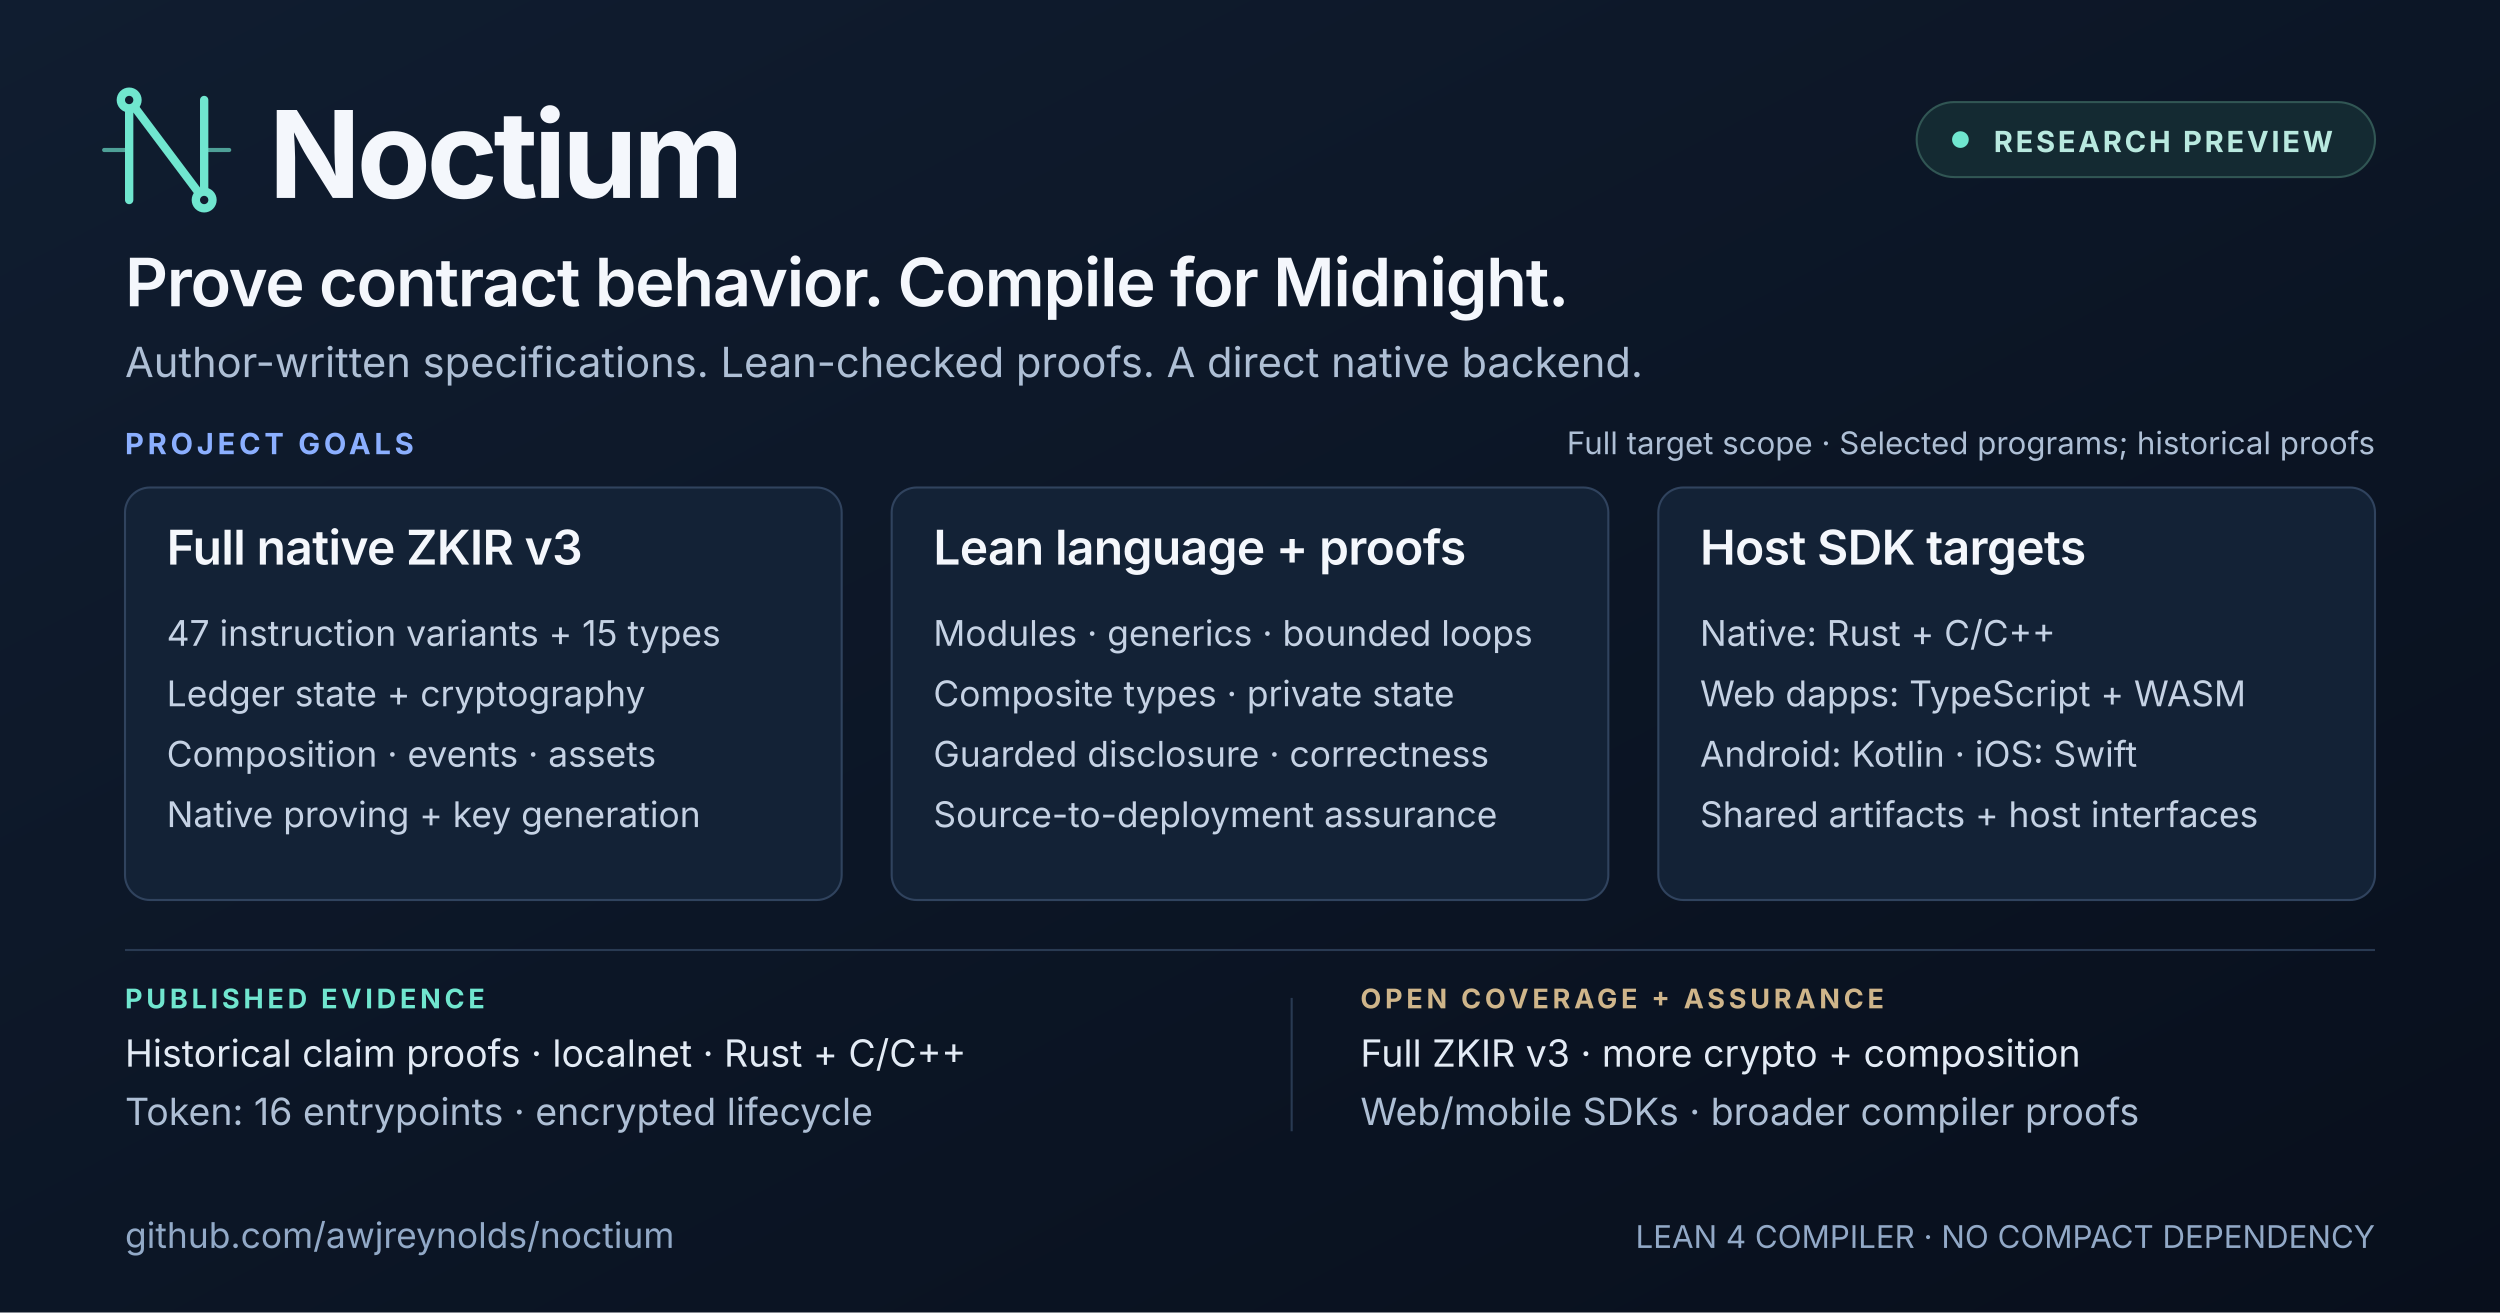
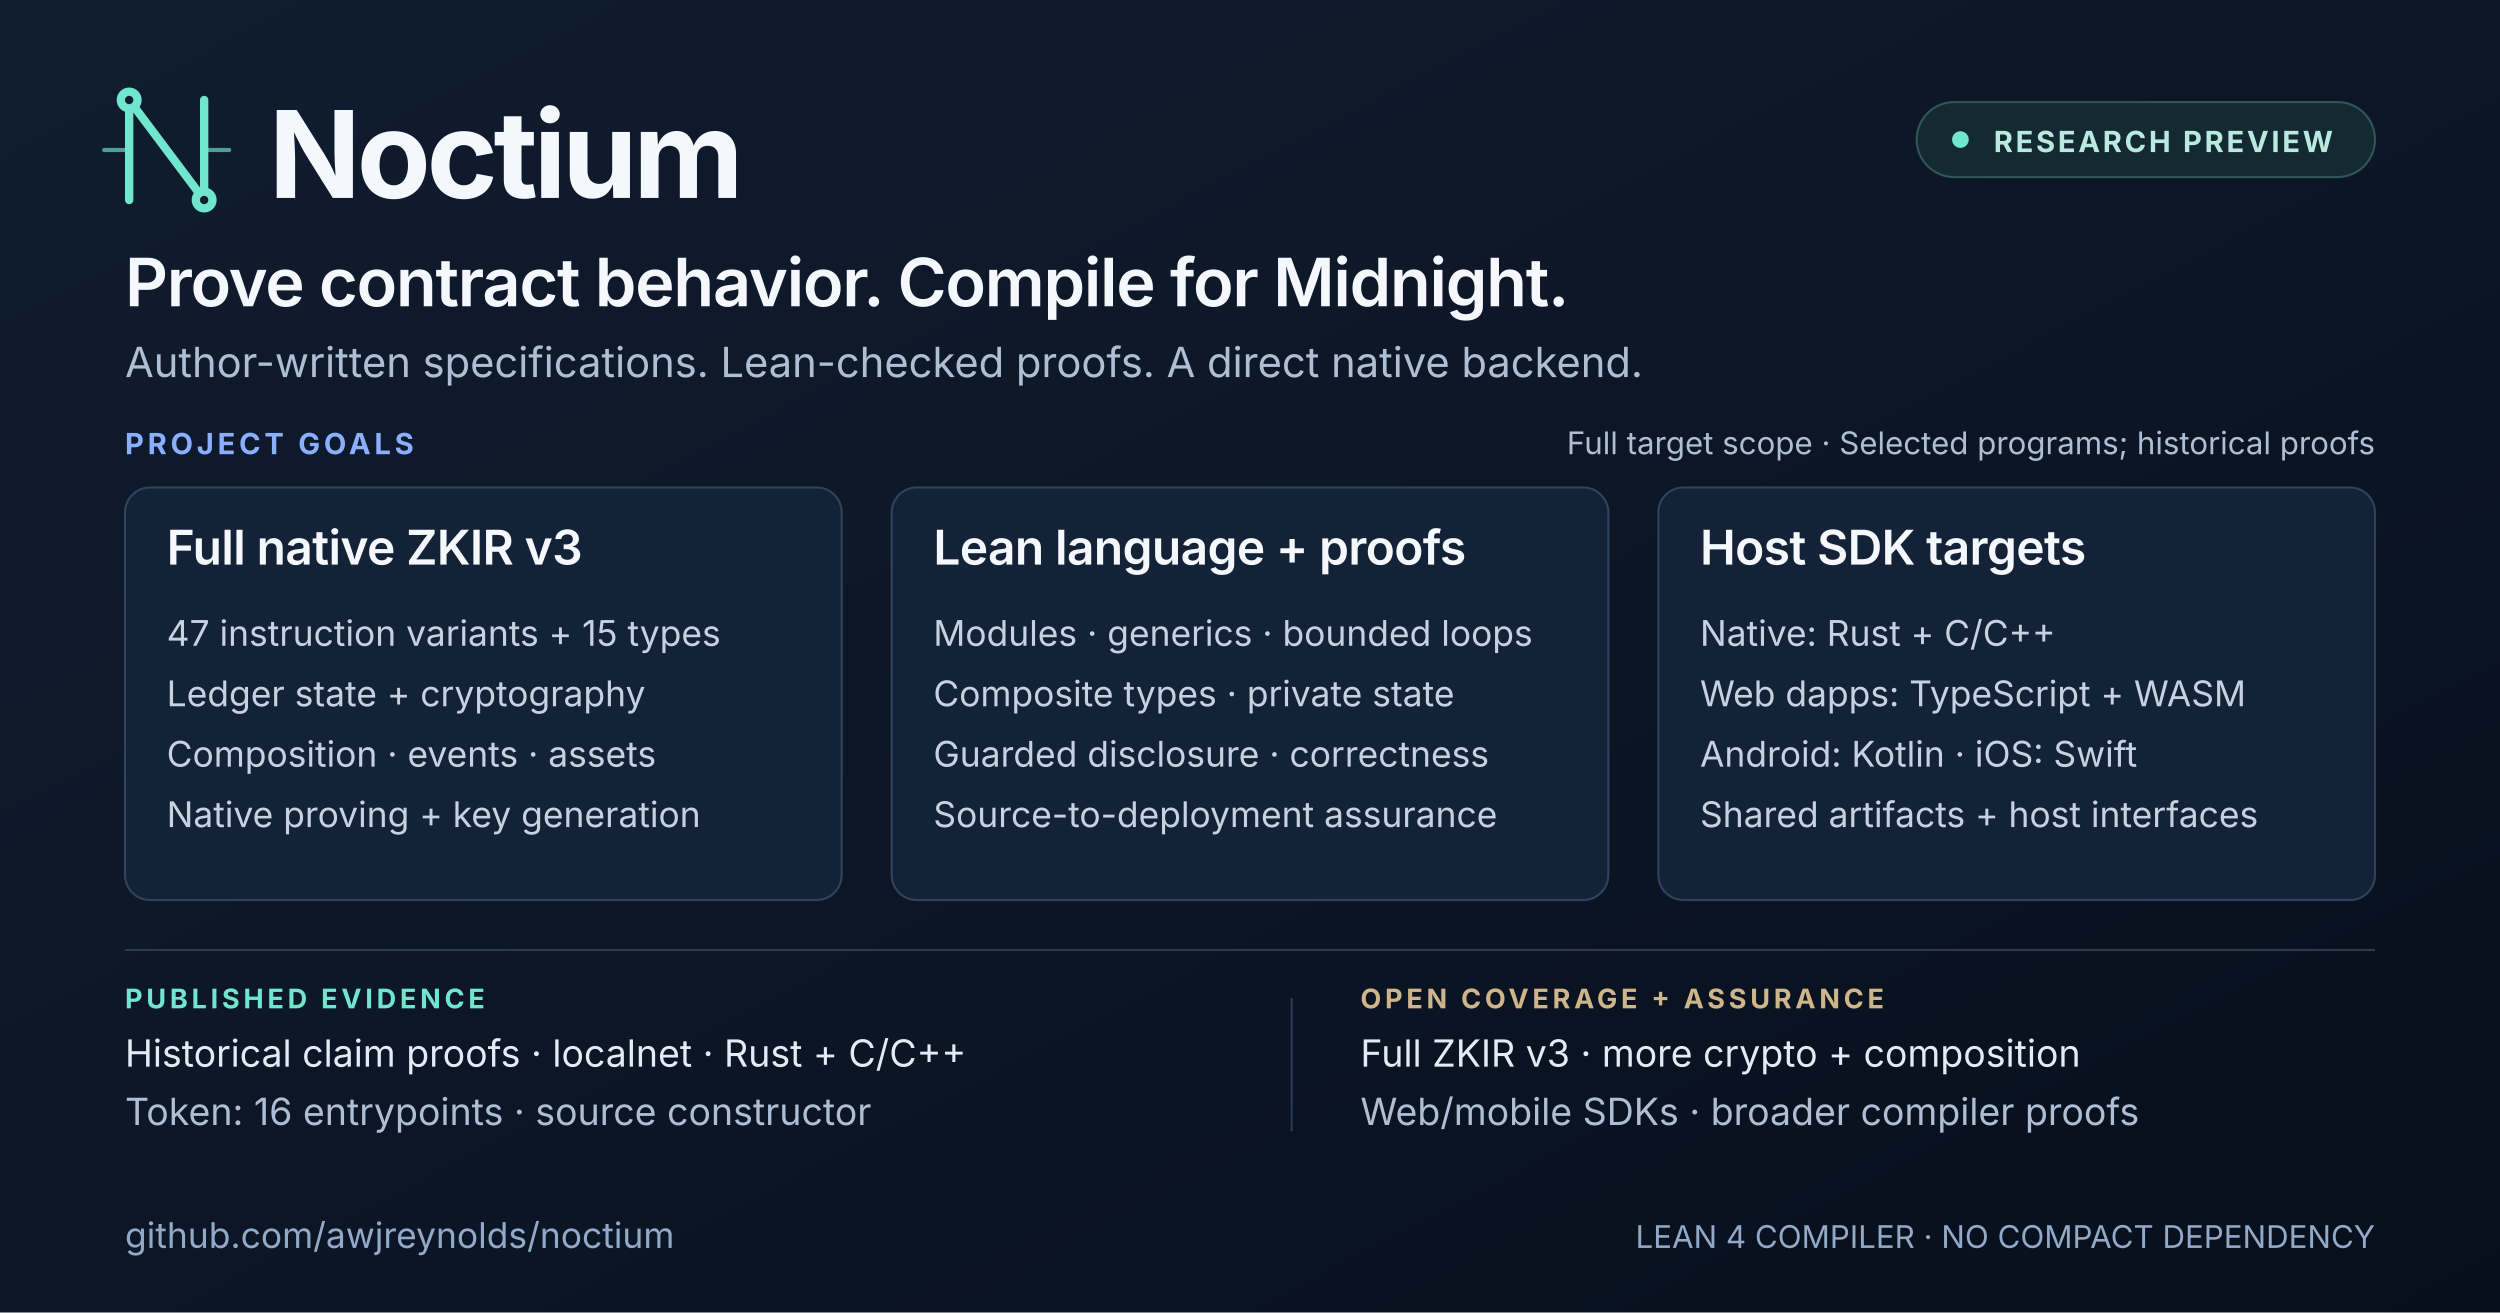
<svg xmlns="http://www.w3.org/2000/svg" width="1200" height="630" viewBox="0 0 1200 630" role="img" aria-labelledby="title description">
  <defs>
    <linearGradient id="background" x1="0" y1="0" x2="1" y2="1">
      <stop offset="0" stop-color="#101D30" />
      <stop offset="1" stop-color="#080F1C" />
    </linearGradient>
    <linearGradient id="accent" x1="0" y1="0" x2="1" y2="0">
      <stop offset="0" stop-color="#70E6CF" />
      <stop offset="1" stop-color="#8BAFFF" />
    </linearGradient>
  </defs>
  <rect width="1200" height="630" fill="url(#background)" />
  <path d="M0 2H1200" stroke="url(#accent)" stroke-width="4" />
  <g stroke="#70E6CF" stroke-width="4" fill="none" stroke-linecap="round" stroke-linejoin="round">
    <path d="M62 96V48L98 96V48" />
    <path d="M50 72H62M98 72H110" stroke-width="2" opacity="0.65" />
    <circle cx="62" cy="48" r="4" fill="#101D30" />
    <circle cx="98" cy="96" r="4" fill="#101D30" />
  </g>
  <g font-family="Inter, Arial, Helvetica, sans-serif">
    <text x="129" y="95" fill="#F4F7FC" font-size="58" font-weight="700" letter-spacing="-2">Noctium</text>
    <rect x="920" y="49" width="220" height="36" rx="18" fill="#142A32" stroke="#315654" />
    <circle cx="941" cy="67" r="4" fill="#70E6CF" />
    <text x="957" y="73" fill="#B9E9DF" font-size="14" font-weight="700" letter-spacing="1.3">RESEARCH PREVIEW</text>
    <text x="60" y="147" fill="#F4F7FC" font-size="32" font-weight="600" letter-spacing="-0.6">Prove contract behavior. Compile for Midnight.</text>
    <text x="60" y="181" fill="#AEBFD5" font-size="20">Author-written specifications. Lean-checked proofs. A direct native backend.</text>
    <text x="60" y="218" fill="#8BAFFF" font-size="14" font-weight="700" letter-spacing="1.8">PROJECT GOALS</text>
    <text x="1140" y="218" fill="#AEBFD5" font-size="15" text-anchor="end">Full target scope · Selected programs; historical proofs</text>
    <g fill="#132236" stroke="#30435E">
      <rect x="60" y="234" width="344" height="198" rx="12" />
      <rect x="428" y="234" width="344" height="198" rx="12" />
      <rect x="796" y="234" width="344" height="198" rx="12" />
    </g>
    <g fill="#F4F7FC" font-size="23" font-weight="600" letter-spacing="-0.3">
      <text x="80" y="271">Full native ZKIR v3</text>
      <text x="448" y="271">Lean language + proofs</text>
      <text x="816" y="271">Host SDK targets</text>
    </g>
    <g fill="#C5D2E4" font-size="17">
      <text x="80" y="310">47 instruction variants + 15 types</text>
      <text x="80" y="339">Ledger state + cryptography</text>
      <text x="80" y="368">Composition · events · assets</text>
      <text x="80" y="397">Native proving + key generation</text>
      <text x="448" y="310">Modules · generics · bounded loops</text>
      <text x="448" y="339">Composite types · private state</text>
      <text x="448" y="368">Guarded disclosure · correctness</text>
      <text x="448" y="397">Source-to-deployment assurance</text>
      <text x="816" y="310">Native: Rust + C/C++</text>
      <text x="816" y="339">Web dapps: TypeScript + WASM</text>
      <text x="816" y="368">Android: Kotlin · iOS: Swift</text>
      <text x="816" y="397">Shared artifacts + host interfaces</text>
    </g>
    <path d="M60 456H1140" stroke="#293A52" />
    <text x="60" y="484" fill="#70E6CF" font-size="13" font-weight="700" letter-spacing="1.8">PUBLISHED EVIDENCE</text>
    <text x="60" y="512" fill="#E3EBF5" font-size="18">Historical claim proofs · localnet · Rust + C/C++</text>
-     <text x="60" y="540" fill="#AEBFD5" font-size="18">Token: 16 entrypoints · encrypted lifecycle</text>
+     <text x="60" y="540" fill="#AEBFD5" font-size="18">Token: 16 entrypoints · source constructor</text>
    <path d="M620 479V543" stroke="#293A52" />
    <text x="653" y="484" fill="#CFB58A" font-size="13" font-weight="700" letter-spacing="1.8">OPEN COVERAGE + ASSURANCE</text>
    <text x="653" y="512" fill="#E3EBF5" font-size="18">Full ZKIR v3 · more crypto + composition</text>
    <text x="653" y="540" fill="#AEBFD5" font-size="18">Web/mobile SDKs · broader compiler proofs</text>
    <text x="60" y="599" fill="#92A9C7" font-size="17">github.com/awjreynolds/noctium</text>
    <text x="1140" y="599" fill="#92A9C7" font-size="15" text-anchor="end">LEAN 4 COMPILER · NO COMPACT DEPENDENCY</text>
  </g>
</svg>
